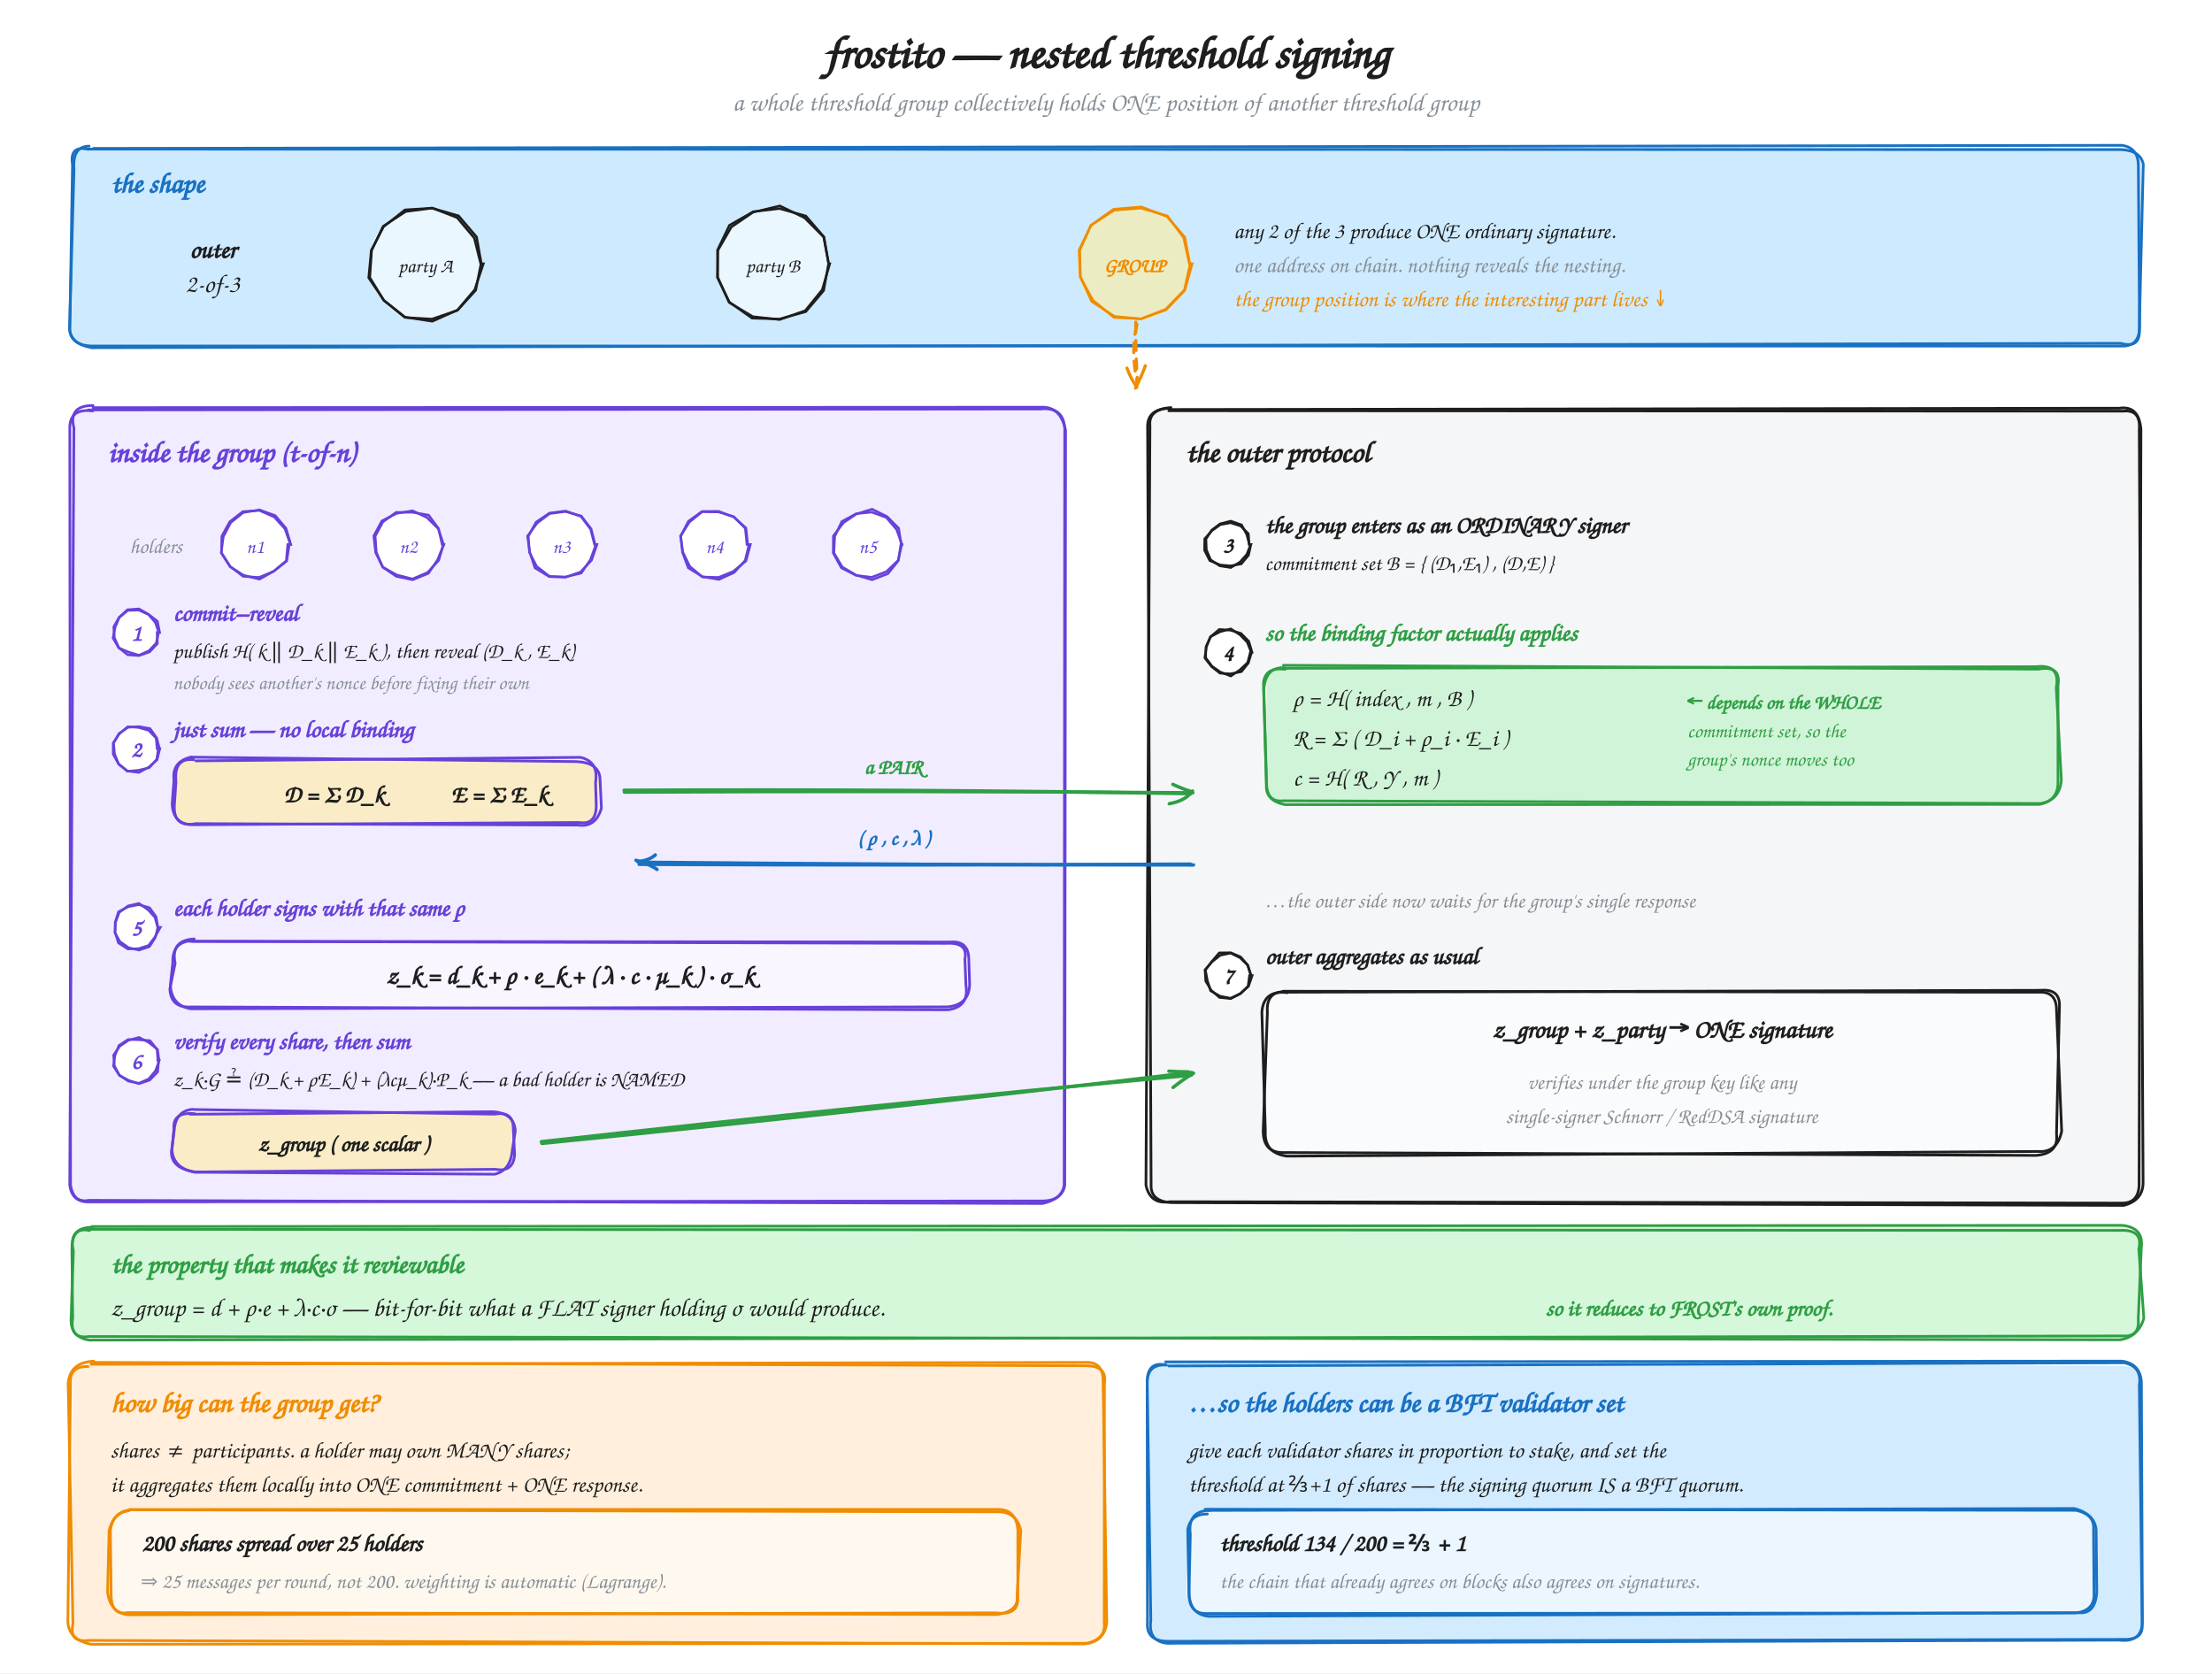
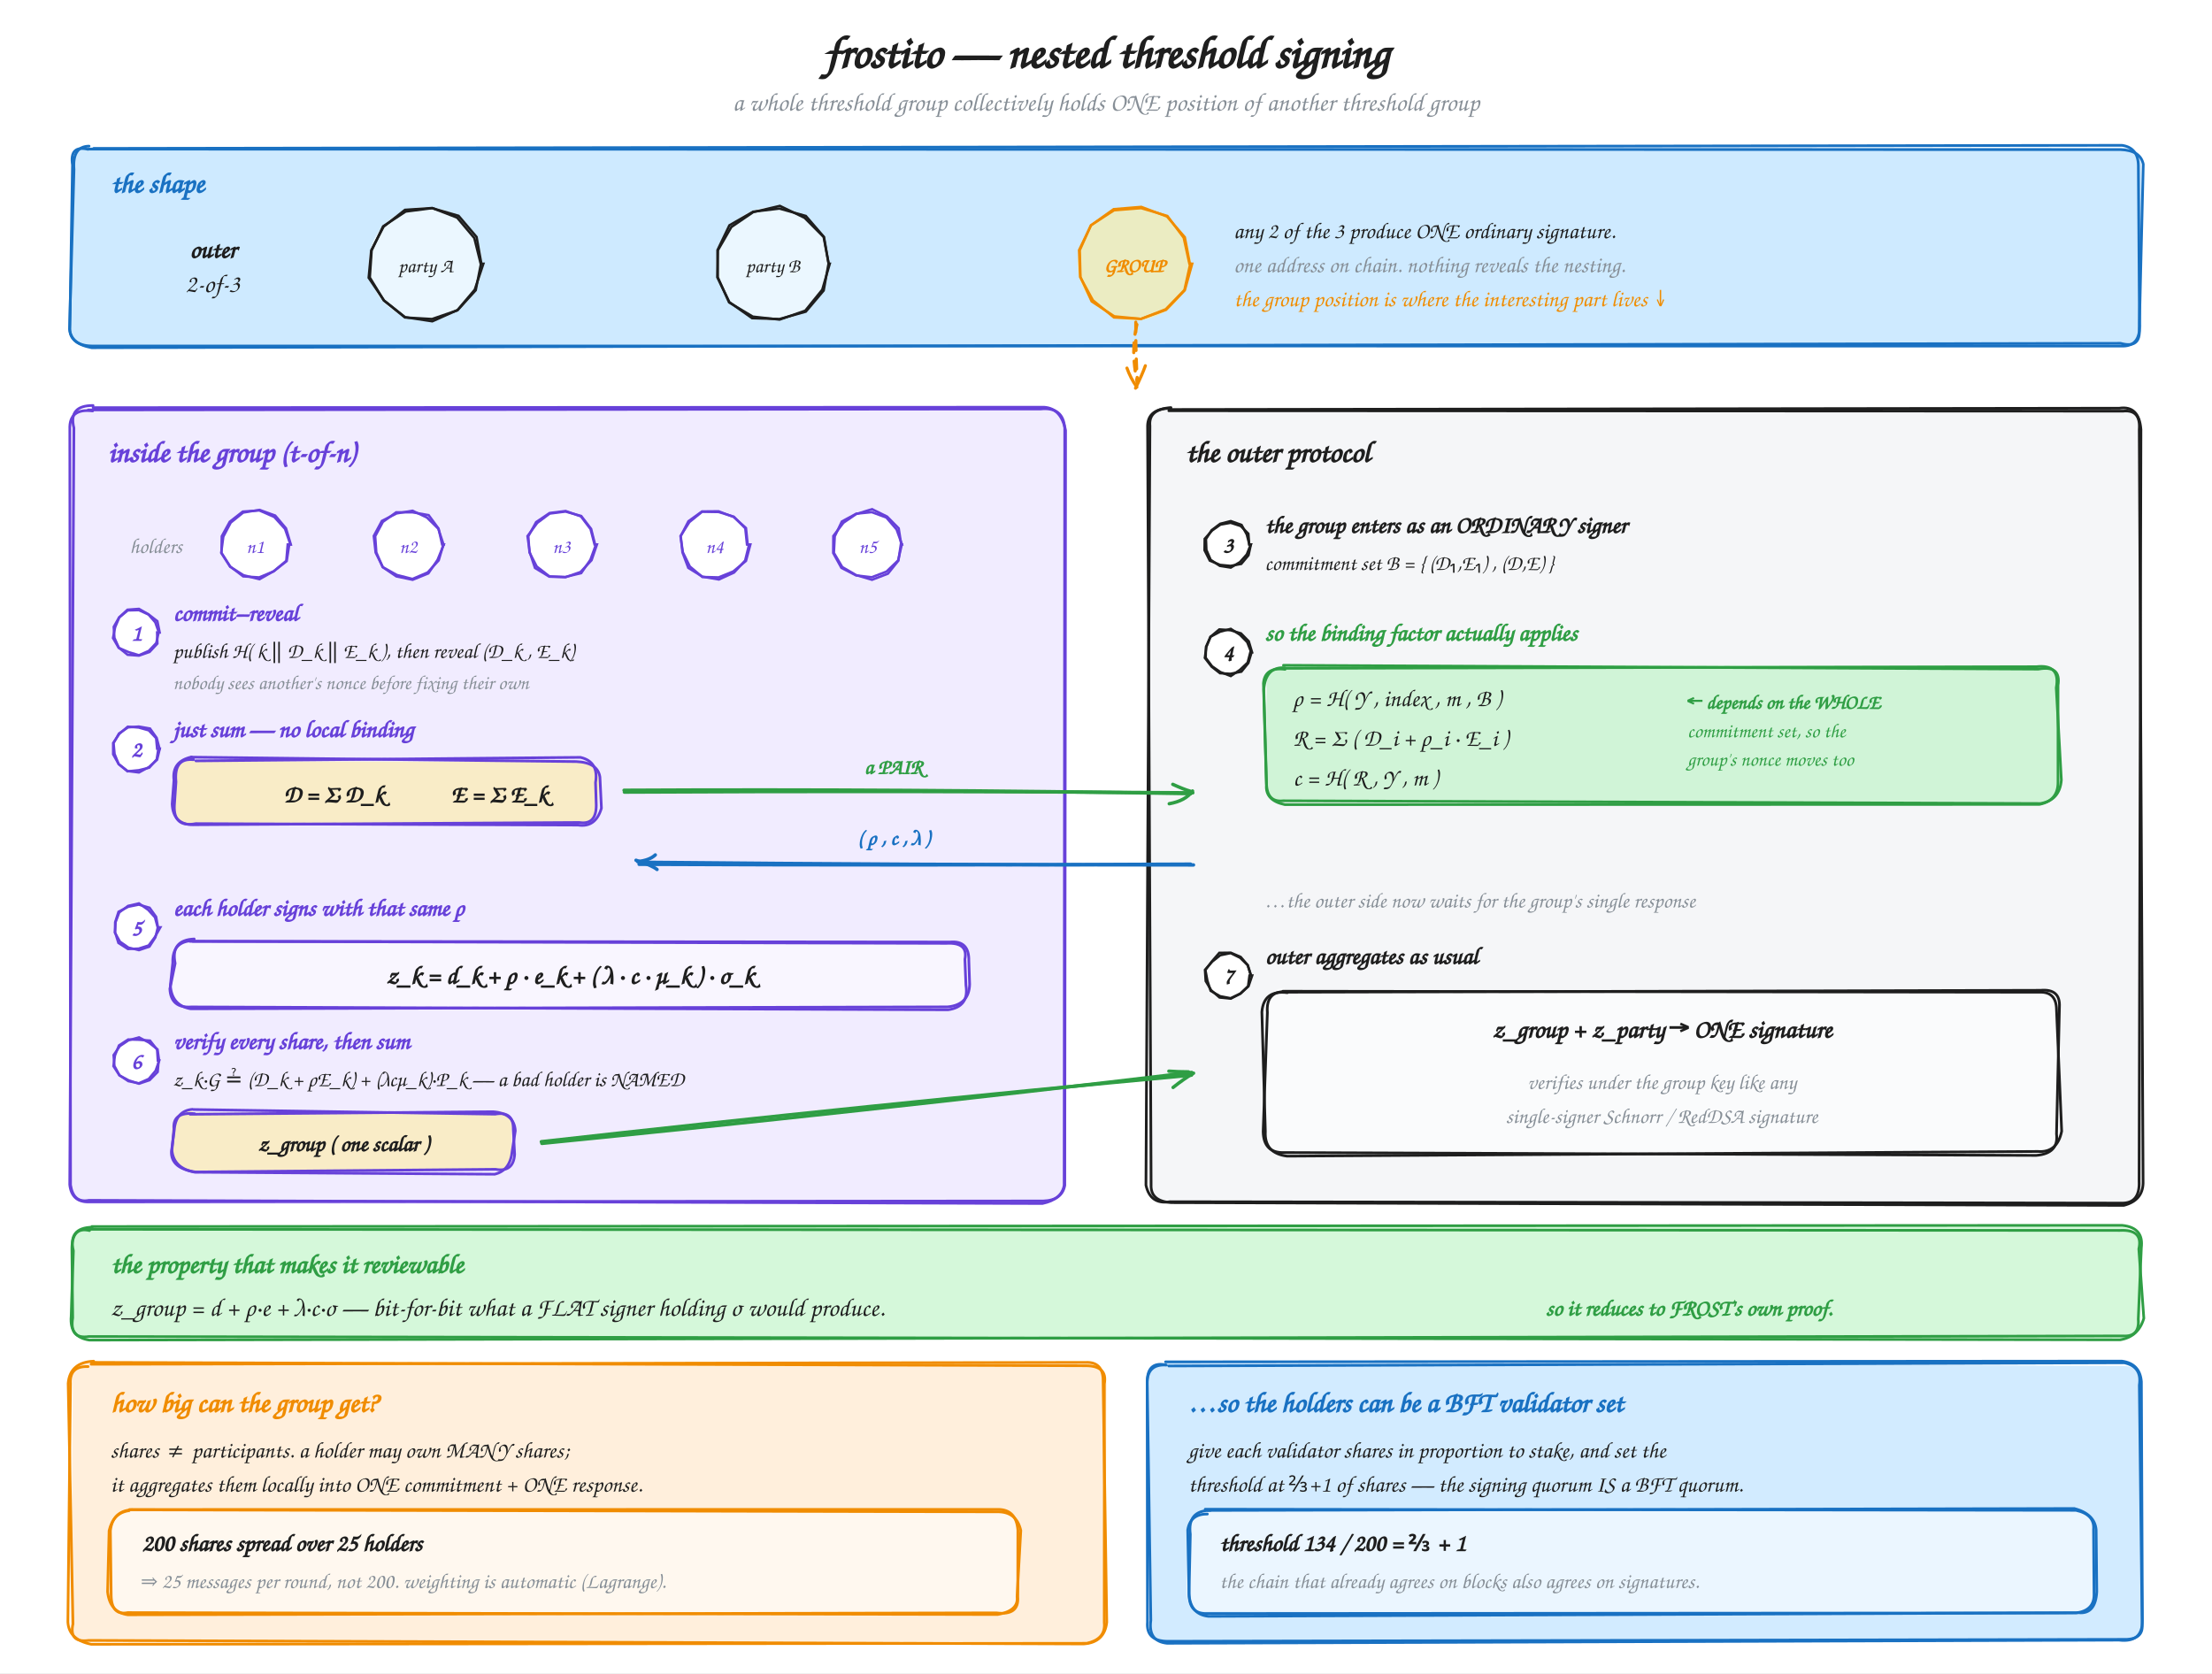
<svg xmlns="http://www.w3.org/2000/svg" viewBox="0 0 1560 1180" width="1560" height="1180">
  <rect width="1560" height="1180" fill="#ffffff" />
  <text x="780.0" y="48" font-family="Virgil, 'Segoe Print', 'Bradley Hand', 'Comic Sans MS', cursive" font-size="32" fill="#1e1e1e" text-anchor="middle" font-weight="bold" font-style="normal">frostito — nested threshold signing</text>
  <text x="780.0" y="78" font-family="Virgil, 'Segoe Print', 'Bradley Hand', 'Comic Sans MS', cursive" font-size="18" fill="#868e96" text-anchor="middle" font-weight="normal" font-style="normal">a whole threshold group collectively holds ONE position of another threshold group</text>
  <path d="M 64 103.857 L 1496 104.179 Q 1511.273 103.897 1510.024 118 L 1510.262 230 Q 1509.054 244.036 1496 244.39 L 64 244.879 Q 48.782 243.41 48.772 230 L 50.929 118 Q 50.58 102.626 64 105.447 Z" fill="#a5d8ff" stroke="none" opacity="0.55" />
  <path d="M 66.045 104.677 L 1496.508 102.493 Q 1507.866 104.125 1508.062 116.637 L 1508.865 227.932 Q 1509.841 243.738 1497.507 244.084 L 64.617 243.999 Q 50.715 243.812 49.024 232.19 L 52.181 119.497 Q 50.914 103.187 62.811 103.072" fill="none" stroke="#1971c2" stroke-width="1.9" stroke-linecap="round" stroke-linejoin="round" />
  <path d="M 62.109 105.172 L 1495.562 105.525 Q 1509.501 106.015 1511.528 115.802 L 1508.723 231.805 Q 1509.868 246.114 1495.549 242.121 L 64.57 245.225 Q 48.987 242.183 49.263 232.042 L 51.135 116.319 Q 48.884 102.245 62.064 105.307" fill="none" stroke="#1971c2" stroke-width="1.9" stroke-linecap="round" stroke-linejoin="round" />
  <text x="78" y="136" font-family="Virgil, 'Segoe Print', 'Bradley Hand', 'Comic Sans MS', cursive" font-size="20" fill="#1971c2" text-anchor="start" font-weight="bold" font-style="normal">the shape</text>
  <circle cx="300" cy="186" r="40" fill="#ffffff" opacity="0.6" stroke="none" />
  <path d="M 339.2 186.0 L 335.5 204.7 L 322.7 218.8 L 304.7 225.0 L 285.6 223.9 L 270.7 211.9 L 260.8 195.7 L 262.1 176.6 L 270.2 159.6 L 286.1 149.2 L 304.8 146.8 L 323.4 152.2 L 336.1 167.1 L 339.5 186.0 Z" fill="none" stroke="#1e1e1e" stroke-width="1.7" stroke-linecap="round" />
  <path d="M 340.9 186.0 L 334.8 204.3 L 322.6 218.7 L 304.9 226.6 L 285.7 223.7 L 270.8 211.9 L 260.0 195.9 L 261.8 176.6 L 270.5 159.9 L 285.6 148.0 L 304.8 146.7 L 322.4 153.5 L 334.5 167.9 L 339.0 186.0 Z" fill="none" stroke="#1e1e1e" stroke-width="1.7" stroke-linecap="round" />
  <text x="300" y="192" font-family="Virgil, 'Segoe Print', 'Bradley Hand', 'Comic Sans MS', cursive" font-size="14" fill="#1e1e1e" text-anchor="middle" font-weight="normal" font-style="normal">party A</text>
  <circle cx="545" cy="186" r="40" fill="#ffffff" opacity="0.6" stroke="none" />
  <path d="M 585.2 186.0 L 579.9 204.3 L 567.9 219.1 L 549.8 225.4 L 530.9 223.3 L 514.2 213.3 L 506.2 195.6 L 506.0 176.4 L 514.4 158.9 L 531.1 149.3 L 549.7 147.1 L 568.3 152.3 L 581.1 167.1 L 584.4 186.0 Z" fill="none" stroke="#1e1e1e" stroke-width="1.7" stroke-linecap="round" />
  <path d="M 584.3 186.0 L 580.9 204.9 L 568.3 219.8 L 549.7 225.0 L 530.4 224.4 L 514.4 213.1 L 505.9 195.6 L 506.3 176.5 L 515.8 160.1 L 531.2 149.6 L 550.0 145.2 L 567.4 153.6 L 580.9 167.2 L 584.4 186.0 Z" fill="none" stroke="#1e1e1e" stroke-width="1.7" stroke-linecap="round" />
  <text x="545" y="192" font-family="Virgil, 'Segoe Print', 'Bradley Hand', 'Comic Sans MS', cursive" font-size="14" fill="#1e1e1e" text-anchor="middle" font-weight="normal" font-style="normal">party B</text>
  <circle cx="800" cy="186" r="40" fill="#ffec99" opacity="0.6" stroke="none" />
  <path d="M 840.8 186.0 L 835.6 204.7 L 822.4 218.5 L 804.7 224.9 L 785.6 223.9 L 770.8 211.8 L 761.8 195.4 L 761.0 176.4 L 769.4 158.9 L 785.7 148.3 L 804.8 146.8 L 823.3 152.3 L 834.8 167.7 L 838.8 186.0 Z" fill="none" stroke="#f08c00" stroke-width="1.7" stroke-linecap="round" />
  <path d="M 839.4 186.0 L 835.3 204.5 L 822.1 218.1 L 804.7 224.9 L 785.9 223.1 L 769.9 212.6 L 762.0 195.4 L 761.5 176.5 L 769.4 158.9 L 785.4 147.5 L 804.9 145.9 L 823.0 152.7 L 835.6 167.3 L 839.1 186.0 Z" fill="none" stroke="#f08c00" stroke-width="1.7" stroke-linecap="round" />
  <text x="800" y="192" font-family="Virgil, 'Segoe Print', 'Bradley Hand', 'Comic Sans MS', cursive" font-size="14" fill="#f08c00" text-anchor="middle" font-weight="bold" font-style="normal">GROUP</text>
  <text x="150" y="182" font-family="Virgil, 'Segoe Print', 'Bradley Hand', 'Comic Sans MS', cursive" font-size="18" fill="#1e1e1e" text-anchor="middle" font-weight="bold" font-style="normal">outer</text>
  <text x="150" y="206" font-family="Virgil, 'Segoe Print', 'Bradley Hand', 'Comic Sans MS', cursive" font-size="18" fill="#1e1e1e" text-anchor="middle" font-weight="normal" font-style="normal">2-of-3</text>
  <text x="870" y="168" font-family="Virgil, 'Segoe Print', 'Bradley Hand', 'Comic Sans MS', cursive" font-size="16" fill="#1e1e1e" text-anchor="start" font-weight="normal" font-style="normal">any 2 of the 3 produce ONE ordinary signature.</text>
  <text x="870" y="192" font-family="Virgil, 'Segoe Print', 'Bradley Hand', 'Comic Sans MS', cursive" font-size="16" fill="#868e96" text-anchor="start" font-weight="normal" font-style="normal">one address on chain. nothing reveals the nesting.</text>
  <text x="870" y="216" font-family="Virgil, 'Segoe Print', 'Bradley Hand', 'Comic Sans MS', cursive" font-size="16" fill="#f08c00" text-anchor="start" font-weight="normal" font-style="normal">the group position is where the interesting part lives ↓</text>
  <path d="M 801.805 228.884 Q 797.21 247.107 802.036 269.894" fill="none" stroke="#f08c00" stroke-width="2.2" stroke-linecap="round" stroke-dasharray="7 6" />
  <path d="M 801.014 227.203 Q 800.817 249.893 802.197 270.131" fill="none" stroke="#f08c00" stroke-width="2.2" stroke-linecap="round" stroke-dasharray="7 6" />
  <path d="M 801.761 273.043 Q 797.218 266.574 794.78 259.594" fill="none" stroke="#f08c00" stroke-width="2.2" stroke-linecap="round" />
  <path d="M 800.815 273.764 Q 805.548 264.263 807.749 257.939" fill="none" stroke="#f08c00" stroke-width="2.2" stroke-linecap="round" />
  <path d="M 64 288.872 L 736 289.09 Q 750.218 288.375 749.647 302 L 750.248 834 Q 750.327 846.741 736 848.418 L 64 849.48 Q 51.139 848.685 49.665 834 L 50.705 302 Q 50.243 287.822 64 289.015 Z" fill="#d0bfff" stroke="none" opacity="0.3" />
  <path d="M 62.169 289.101 L 733.931 288.446 Q 749.916 286.813 750.873 301.988 L 750.504 835.85 Q 748.926 845.85 735.125 848.784 L 62.691 846.546 Q 51.785 848.704 49.745 835.724 L 49.239 302.73 Q 48.673 287.696 65.346 289.823" fill="none" stroke="#6741d9" stroke-width="1.9" stroke-linecap="round" stroke-linejoin="round" />
  <path d="M 65.673 287.491 L 736.366 287.193 Q 748.399 287.984 751.483 303.534 L 750.929 835.98 Q 749.018 846.544 735.783 847.011 L 62.742 847.622 Q 50.553 847.973 49.188 835.492 L 52.121 301.791 Q 48.129 285.939 65.64 285.983" fill="none" stroke="#6741d9" stroke-width="1.9" stroke-linecap="round" stroke-linejoin="round" />
  <text x="76" y="326" font-family="Virgil, 'Segoe Print', 'Bradley Hand', 'Comic Sans MS', cursive" font-size="21" fill="#6741d9" text-anchor="start" font-weight="bold" font-style="normal">inside the group  (t-of-n)</text>
  <path d="M 824 288.626 L 1496 288.212 Q 1509.427 288.875 1508.557 302 L 1508.908 834 Q 1509.864 846.574 1496 848.989 L 824 847.212 Q 808.923 846.641 810.388 834 L 809.839 302 Q 810.39 288.465 824 288.922 Z" fill="#e9ecef" stroke="none" opacity="0.45" />
  <path d="M 826.017 288.812 L 1494.677 287.891 Q 1508.586 285.847 1509.878 302.942 L 1508.588 832.998 Q 1509.321 848.868 1496.09 848.504 L 825.127 847.531 Q 811.285 849.787 808.184 835.903 L 810.978 300.372 Q 809.796 288.552 825.804 287.458" fill="none" stroke="#1e1e1e" stroke-width="1.9" stroke-linecap="round" stroke-linejoin="round" />
  <path d="M 824.303 289.669 L 1497.306 289.955 Q 1509.84 288.666 1508.702 302.977 L 1511.401 834.623 Q 1510.958 846.739 1497.76 850.114 L 826.1 848.163 Q 811.279 847.21 811.804 835.565 L 809.333 300.164 Q 809.74 288.221 825.18 287.945" fill="none" stroke="#1e1e1e" stroke-width="1.9" stroke-linecap="round" stroke-linejoin="round" />
  <text x="836" y="326" font-family="Virgil, 'Segoe Print', 'Bradley Hand', 'Comic Sans MS', cursive" font-size="21" fill="#1e1e1e" text-anchor="start" font-weight="bold" font-style="normal">the outer protocol</text>
  <circle cx="180" cy="384" r="24" fill="#ffffff" opacity="1" stroke="none" />
  <path d="M 202.9 384.0 L 201.9 395.5 L 193.0 402.9 L 183.0 408.5 L 171.8 405.7 L 162.3 399.7 L 156.0 389.9 L 157.5 378.5 L 162.7 368.6 L 171.5 361.5 L 183.0 359.6 L 194.1 363.6 L 201.7 372.6 L 205.1 384.0 Z" fill="none" stroke="#6741d9" stroke-width="1.7" stroke-linecap="round" />
  <path d="M 204.0 384.0 L 202.2 395.7 L 193.1 402.9 L 182.8 407.2 L 171.5 406.5 L 162.4 399.6 L 156.2 389.9 L 156.4 378.2 L 162.0 368.0 L 171.2 360.8 L 182.9 360.0 L 193.4 364.6 L 201.0 373.0 L 204.8 384.0 Z" fill="none" stroke="#6741d9" stroke-width="1.7" stroke-linecap="round" />
  <text x="180" y="390" font-family="Virgil, 'Segoe Print', 'Bradley Hand', 'Comic Sans MS', cursive" font-size="14" fill="#6741d9" text-anchor="middle" font-weight="normal" font-style="normal">n1</text>
  <circle cx="288" cy="384" r="24" fill="#ffffff" opacity="1" stroke="none" />
  <path d="M 313.0 384.0 L 308.6 394.8 L 302.1 404.4 L 291.0 408.9 L 279.5 406.5 L 269.9 400.0 L 265.4 389.6 L 264.6 378.2 L 270.0 368.1 L 279.4 361.3 L 290.8 361.3 L 302.3 363.3 L 309.3 372.8 L 311.8 384.0 Z" fill="none" stroke="#6741d9" stroke-width="1.7" stroke-linecap="round" />
  <path d="M 312.7 384.0 L 309.4 395.2 L 301.6 403.7 L 290.9 408.3 L 279.9 405.5 L 270.0 400.0 L 264.9 389.7 L 263.6 378.0 L 269.3 367.4 L 279.7 362.1 L 290.9 360.2 L 301.1 365.0 L 309.1 372.9 L 312.8 384.0 Z" fill="none" stroke="#6741d9" stroke-width="1.7" stroke-linecap="round" />
  <text x="288" y="390" font-family="Virgil, 'Segoe Print', 'Bradley Hand', 'Comic Sans MS', cursive" font-size="14" fill="#6741d9" text-anchor="middle" font-weight="normal" font-style="normal">n2</text>
  <circle cx="396" cy="384" r="24" fill="#ffffff" opacity="1" stroke="none" />
  <path d="M 421.0 384.0 L 417.2 395.1 L 409.4 403.4 L 398.8 407.1 L 387.4 406.7 L 377.3 400.6 L 373.6 389.5 L 372.0 378.1 L 378.9 368.8 L 387.7 362.2 L 398.8 360.8 L 409.9 363.9 L 416.9 373.0 L 419.7 384.0 Z" fill="none" stroke="#6741d9" stroke-width="1.7" stroke-linecap="round" />
  <path d="M 420.3 384.0 L 416.4 394.7 L 409.9 404.2 L 398.8 406.9 L 387.5 406.5 L 378.5 399.5 L 373.4 389.6 L 372.6 378.2 L 378.1 368.2 L 387.6 361.8 L 398.9 360.4 L 409.7 364.2 L 416.5 373.2 L 419.3 384.0 Z" fill="none" stroke="#6741d9" stroke-width="1.7" stroke-linecap="round" />
  <text x="396" y="390" font-family="Virgil, 'Segoe Print', 'Bradley Hand', 'Comic Sans MS', cursive" font-size="14" fill="#6741d9" text-anchor="middle" font-weight="normal" font-style="normal">n3</text>
  <circle cx="504" cy="384" r="24" fill="#ffffff" opacity="1" stroke="none" />
  <path d="M 528.3 384.0 L 525.5 395.3 L 517.7 403.8 L 507.0 408.7 L 495.4 406.7 L 485.4 400.5 L 481.3 389.6 L 480.1 378.1 L 485.5 367.6 L 495.1 360.7 L 506.8 360.6 L 517.4 364.6 L 526.1 372.4 L 527.3 384.0 Z" fill="none" stroke="#6741d9" stroke-width="1.7" stroke-linecap="round" />
  <path d="M 529.2 384.0 L 526.1 395.6 L 517.1 403.0 L 506.8 407.2 L 495.3 406.9 L 486.5 399.5 L 481.6 389.5 L 479.9 378.1 L 486.2 368.2 L 495.2 360.9 L 506.8 361.1 L 517.5 364.4 L 525.6 372.6 L 526.8 384.0 Z" fill="none" stroke="#6741d9" stroke-width="1.7" stroke-linecap="round" />
  <text x="504" y="390" font-family="Virgil, 'Segoe Print', 'Bradley Hand', 'Comic Sans MS', cursive" font-size="14" fill="#6741d9" text-anchor="middle" font-weight="normal" font-style="normal">n4</text>
  <circle cx="612" cy="384" r="24" fill="#ffffff" opacity="1" stroke="none" />
  <path d="M 635.3 384.0 L 633.6 395.4 L 626.2 404.6 L 615.0 408.9 L 603.8 405.6 L 594.0 399.9 L 588.1 389.9 L 588.7 378.3 L 593.7 367.8 L 603.8 362.3 L 614.8 361.2 L 625.1 365.0 L 632.3 373.4 L 636.1 384.0 Z" fill="none" stroke="#6741d9" stroke-width="1.7" stroke-linecap="round" />
  <path d="M 636.0 384.0 L 633.4 395.2 L 625.2 403.1 L 614.8 407.1 L 603.7 405.8 L 593.4 400.5 L 587.6 390.0 L 587.7 378.0 L 594.8 368.7 L 603.9 362.5 L 615.0 359.1 L 625.6 364.3 L 633.8 372.6 L 635.6 384.0 Z" fill="none" stroke="#6741d9" stroke-width="1.7" stroke-linecap="round" />
  <text x="612" y="390" font-family="Virgil, 'Segoe Print', 'Bradley Hand', 'Comic Sans MS', cursive" font-size="14" fill="#6741d9" text-anchor="middle" font-weight="normal" font-style="normal">n5</text>
  <text x="110" y="390" font-family="Virgil, 'Segoe Print', 'Bradley Hand', 'Comic Sans MS', cursive" font-size="15" fill="#868e96" text-anchor="middle" font-weight="normal" font-style="normal">holders</text>
  <circle cx="96" cy="446" r="16" fill="#ffffff" opacity="1" stroke="none" />
  <path d="M 111.9 446.0 L 110.2 453.5 L 105.0 459.0 L 98.0 462.1 L 90.7 459.9 L 83.7 456.9 L 79.7 450.0 L 81.2 442.4 L 84.1 435.5 L 90.1 430.5 L 97.9 430.3 L 104.7 433.4 L 109.5 438.9 L 112.0 446.0 Z" fill="none" stroke="#6741d9" stroke-width="1.7" stroke-linecap="round" />
  <path d="M 110.8 446.0 L 111.0 453.9 L 105.5 459.8 L 98.0 462.4 L 90.0 461.8 L 83.8 456.8 L 80.7 449.8 L 80.2 442.1 L 84.0 435.4 L 89.9 430.0 L 98.0 429.4 L 104.8 433.3 L 111.0 438.1 L 112.6 446.0 Z" fill="none" stroke="#6741d9" stroke-width="1.7" stroke-linecap="round" />
  <text x="96" y="452" font-family="Virgil, 'Segoe Print', 'Bradley Hand', 'Comic Sans MS', cursive" font-size="16" fill="#6741d9" text-anchor="middle" font-weight="bold" font-style="normal">1</text>
  <text x="122" y="438" font-family="Virgil, 'Segoe Print', 'Bradley Hand', 'Comic Sans MS', cursive" font-size="17" fill="#6741d9" text-anchor="start" font-weight="bold" font-style="normal">commit–reveal</text>
  <text x="122" y="464" font-family="Virgil, 'Segoe Print', 'Bradley Hand', 'Comic Sans MS', cursive" font-size="15" fill="#1e1e1e" text-anchor="start" font-weight="normal" font-style="normal">publish H( k ‖ D_k ‖ E_k ), then reveal (D_k , E_k)</text>
  <text x="122" y="486" font-family="Virgil, 'Segoe Print', 'Bradley Hand', 'Comic Sans MS', cursive" font-size="14" fill="#868e96" text-anchor="start" font-weight="normal" font-style="normal">nobody sees another's nonce before fixing their own</text>
  <circle cx="96" cy="528" r="16" fill="#ffffff" opacity="1" stroke="none" />
  <path d="M 112.7 528.0 L 110.8 535.8 L 105.0 541.0 L 98.0 544.8 L 90.0 543.8 L 83.7 538.9 L 79.8 532.0 L 79.8 524.0 L 84.2 517.5 L 90.1 512.5 L 97.8 513.1 L 104.9 515.1 L 110.1 520.6 L 110.8 528.0 Z" fill="none" stroke="#6741d9" stroke-width="1.7" stroke-linecap="round" />
  <path d="M 111.7 528.0 L 110.5 535.6 L 105.3 541.4 L 97.9 543.2 L 89.9 544.0 L 83.7 538.9 L 80.8 531.7 L 80.1 524.1 L 83.9 517.3 L 90.3 513.0 L 97.9 512.4 L 105.8 513.8 L 110.5 520.4 L 112.5 528.0 Z" fill="none" stroke="#6741d9" stroke-width="1.7" stroke-linecap="round" />
  <text x="96" y="534" font-family="Virgil, 'Segoe Print', 'Bradley Hand', 'Comic Sans MS', cursive" font-size="16" fill="#6741d9" text-anchor="middle" font-weight="bold" font-style="normal">2</text>
  <text x="122" y="520" font-family="Virgil, 'Segoe Print', 'Bradley Hand', 'Comic Sans MS', cursive" font-size="17" fill="#6741d9" text-anchor="start" font-weight="bold" font-style="normal">just sum — no local binding</text>
  <path d="M 136 536.785 L 408 537.44 Q 420.568 536.346 422.716 550 L 421.27 568 Q 421.705 580.651 408 581.086 L 136 581.627 Q 120.795 581.253 123.217 568 L 122.15 550 Q 122.023 537.401 136 536.204 Z" fill="#ffec99" stroke="none" opacity="0.55" />
  <path d="M 138.178 536.607 L 409.362 534.135 Q 422.429 537.141 419.998 551.893 L 420.504 567.876 Q 420.544 581.98 408.489 580.058 L 137.959 581.651 Q 122.118 582.43 121.409 567.057 L 122.682 550.267 Q 121.048 536.953 135.103 533.862" fill="none" stroke="#6741d9" stroke-width="1.9" stroke-linecap="round" stroke-linejoin="round" />
  <path d="M 134.878 533.988 L 406.489 537.12 Q 421.516 537.749 423.093 548.021 L 424.151 569.956 Q 420.123 583.784 407.69 581.901 L 138.082 580.872 Q 122.103 583.924 122.98 567.861 L 124.107 551.393 Q 122.456 534.306 136.547 535.805" fill="none" stroke="#6741d9" stroke-width="1.9" stroke-linecap="round" stroke-linejoin="round" />
  <text x="200" y="566" font-family="Virgil, 'Segoe Print', 'Bradley Hand', 'Comic Sans MS', cursive" font-size="17" fill="#1e1e1e" text-anchor="start" font-weight="bold" font-style="normal">D = Σ D_k</text>
  <text x="318" y="566" font-family="Virgil, 'Segoe Print', 'Bradley Hand', 'Comic Sans MS', cursive" font-size="17" fill="#1e1e1e" text-anchor="start" font-weight="bold" font-style="normal">E = Σ E_k</text>
  <path d="M 440.124 557.347 Q 638.222 556.312 839.749 559.739" fill="none" stroke="#2f9e44" stroke-width="2.4" stroke-linecap="round" />
  <path d="M 440.362 558.646 Q 639.733 557.573 841.223 559.135" fill="none" stroke="#2f9e44" stroke-width="2.4" stroke-linecap="round" />
  <path d="M 841.031 557.849 Q 836.138 564.774 824.605 566.844" fill="none" stroke="#2f9e44" stroke-width="2.4" stroke-linecap="round" />
  <path d="M 839.38 557.995 Q 834.858 556.692 827.118 553.169" fill="none" stroke="#2f9e44" stroke-width="2.4" stroke-linecap="round" />
  <text x="630.0" y="546" font-family="Virgil, 'Segoe Print', 'Bradley Hand', 'Comic Sans MS', cursive" font-size="15" fill="#2f9e44" text-anchor="middle" font-weight="bold" font-style="normal">a PAIR</text>
  <circle cx="866" cy="384" r="16" fill="#ffffff" opacity="1" stroke="none" />
  <path d="M 882.2 384.0 L 880.5 391.6 L 875.4 397.7 L 867.8 399.1 L 860.5 398.4 L 853.2 395.4 L 849.5 388.1 L 849.6 380.0 L 854.9 374.1 L 860.7 370.0 L 867.9 368.7 L 875.0 371.0 L 880.4 376.4 L 881.0 384.0 Z" fill="none" stroke="#1e1e1e" stroke-width="1.7" stroke-linecap="round" />
  <path d="M 882.1 384.0 L 879.3 391.0 L 874.5 396.4 L 868.0 400.3 L 860.3 399.1 L 853.8 394.8 L 850.8 387.8 L 850.5 380.2 L 854.5 373.9 L 860.5 369.4 L 868.0 367.5 L 875.6 370.2 L 879.3 377.0 L 881.1 384.0 Z" fill="none" stroke="#1e1e1e" stroke-width="1.7" stroke-linecap="round" />
  <text x="866" y="390" font-family="Virgil, 'Segoe Print', 'Bradley Hand', 'Comic Sans MS', cursive" font-size="16" fill="#1e1e1e" text-anchor="middle" font-weight="bold" font-style="normal">3</text>
  <text x="892" y="376" font-family="Virgil, 'Segoe Print', 'Bradley Hand', 'Comic Sans MS', cursive" font-size="17" fill="#1e1e1e" text-anchor="start" font-weight="bold" font-style="normal">the group enters as an ORDINARY signer</text>
  <text x="892" y="402" font-family="Virgil, 'Segoe Print', 'Bradley Hand', 'Comic Sans MS', cursive" font-size="15" fill="#1e1e1e" text-anchor="start" font-weight="normal" font-style="normal">commitment set  B = { (D₁,E₁) , (D,E) }</text>
  <circle cx="866" cy="460" r="16" fill="#ffffff" opacity="1" stroke="none" />
  <path d="M 882.7 460.0 L 880.4 467.6 L 875.5 473.7 L 867.8 475.2 L 860.4 474.8 L 854.5 470.2 L 849.7 464.0 L 850.8 456.2 L 853.7 449.1 L 859.9 443.9 L 867.9 444.5 L 875.2 446.7 L 880.7 452.3 L 883.0 460.0 Z" fill="none" stroke="#1e1e1e" stroke-width="1.7" stroke-linecap="round" />
  <path d="M 881.8 460.0 L 879.9 467.3 L 874.5 472.4 L 868.0 476.8 L 860.7 474.0 L 854.8 469.9 L 850.3 463.9 L 850.5 456.2 L 853.7 449.1 L 860.5 445.5 L 868.0 443.5 L 874.5 447.7 L 879.6 452.9 L 882.4 460.0 Z" fill="none" stroke="#1e1e1e" stroke-width="1.7" stroke-linecap="round" />
  <text x="866" y="466" font-family="Virgil, 'Segoe Print', 'Bradley Hand', 'Comic Sans MS', cursive" font-size="16" fill="#1e1e1e" text-anchor="middle" font-weight="bold" font-style="normal">4</text>
  <text x="892" y="452" font-family="Virgil, 'Segoe Print', 'Bradley Hand', 'Comic Sans MS', cursive" font-size="17" fill="#2f9e44" text-anchor="start" font-weight="bold" font-style="normal">so the binding factor actually applies</text>
  <path d="M 906 468.745 L 1438 469.411 Q 1452.675 470.582 1451.349 484 L 1450.929 552 Q 1451.573 566.678 1438 565.599 L 906 564.852 Q 892.628 566.208 893.256 552 L 893.32 484 Q 893.24 469.814 906 470.909 Z" fill="#b2f2bb" stroke="none" opacity="0.55" />
  <path d="M 905.141 469.198 L 1437.558 471.913 Q 1453.737 468.893 1451.391 483.408 L 1451.399 551.541 Q 1451.505 564.658 1438.281 567.307 L 906.178 567.48 Q 892.276 564.577 893.139 553.676 L 891.038 481.898 Q 892.069 470.194 906.297 472.052" fill="none" stroke="#2f9e44" stroke-width="1.9" stroke-linecap="round" stroke-linejoin="round" />
  <path d="M 906.665 471.339 L 1436.082 470.206 Q 1453.267 468.17 1450.159 485.043 L 1453.756 550.173 Q 1452.59 564.433 1439.081 566.656 L 904.88 564.77 Q 893.168 566.095 893.165 551.535 L 891.286 486.06 Q 892.759 469.972 906.164 470.972" fill="none" stroke="#2f9e44" stroke-width="1.9" stroke-linecap="round" stroke-linejoin="round" />
-   <text x="912" y="498" font-family="Virgil, 'Segoe Print', 'Bradley Hand', 'Comic Sans MS', cursive" font-size="17" fill="#1e1e1e" text-anchor="start" font-weight="normal" font-style="normal">ρ = H( index , m , B )</text>
+   <text x="912" y="498" font-family="Virgil, 'Segoe Print', 'Bradley Hand', 'Comic Sans MS', cursive" font-size="17" fill="#1e1e1e" text-anchor="start" font-weight="normal" font-style="normal">ρ = H( Y , index , m , B )</text>
  <text x="912" y="526" font-family="Virgil, 'Segoe Print', 'Bradley Hand', 'Comic Sans MS', cursive" font-size="17" fill="#1e1e1e" text-anchor="start" font-weight="normal" font-style="normal">R = Σ ( D_i + ρ_i · E_i )</text>
  <text x="912" y="554" font-family="Virgil, 'Segoe Print', 'Bradley Hand', 'Comic Sans MS', cursive" font-size="17" fill="#1e1e1e" text-anchor="start" font-weight="normal" font-style="normal">c = H( R , Y , m )</text>
  <text x="1190" y="500" font-family="Virgil, 'Segoe Print', 'Bradley Hand', 'Comic Sans MS', cursive" font-size="14" fill="#2f9e44" text-anchor="start" font-weight="bold" font-style="normal">← depends on the WHOLE</text>
  <text x="1190" y="520" font-family="Virgil, 'Segoe Print', 'Bradley Hand', 'Comic Sans MS', cursive" font-size="14" fill="#2f9e44" text-anchor="start" font-weight="normal" font-style="normal">   commitment set, so the</text>
  <text x="1190" y="540" font-family="Virgil, 'Segoe Print', 'Bradley Hand', 'Comic Sans MS', cursive" font-size="14" fill="#2f9e44" text-anchor="start" font-weight="normal" font-style="normal">   group's nonce moves too</text>
  <text x="892" y="640" font-family="Virgil, 'Segoe Print', 'Bradley Hand', 'Comic Sans MS', cursive" font-size="15" fill="#868e96" text-anchor="start" font-weight="normal" font-style="normal">…the outer side now waits for the group's single response</text>
  <path d="M 839.607 609.435 Q 646.249 610.49 450.734 609.555" fill="none" stroke="#1971c2" stroke-width="2.4" stroke-linecap="round" />
  <path d="M 841.71 610.014 Q 646.835 610.003 450.617 608.105" fill="none" stroke="#1971c2" stroke-width="2.4" stroke-linecap="round" />
  <path d="M 449.655 607.65 Q 458.109 606.755 462.14 602.945" fill="none" stroke="#1971c2" stroke-width="2.4" stroke-linecap="round" />
  <path d="M 448.538 606.699 Q 459.794 610.311 463.366 613.201" fill="none" stroke="#1971c2" stroke-width="2.4" stroke-linecap="round" />
  <text x="630.0" y="596" font-family="Virgil, 'Segoe Print', 'Bradley Hand', 'Comic Sans MS', cursive" font-size="15" fill="#1971c2" text-anchor="middle" font-weight="bold" font-style="normal">( ρ , c , λ )</text>
  <circle cx="96" cy="654" r="16" fill="#ffffff" opacity="1" stroke="none" />
  <path d="M 113.1 654.0 L 109.2 660.9 L 104.8 666.8 L 97.8 669.0 L 90.2 669.3 L 83.5 665.0 L 81.2 657.6 L 81.5 650.4 L 84.1 643.5 L 90.3 638.9 L 98.0 637.1 L 104.5 641.7 L 109.3 647.0 L 111.2 654.0 Z" fill="none" stroke="#6741d9" stroke-width="1.7" stroke-linecap="round" />
  <path d="M 111.3 654.0 L 109.6 661.1 L 105.4 667.6 L 98.0 670.1 L 90.6 668.3 L 84.6 664.1 L 81.0 657.7 L 81.2 650.4 L 83.6 643.0 L 90.5 639.5 L 97.9 638.0 L 105.5 640.2 L 110.1 646.6 L 111.4 654.0 Z" fill="none" stroke="#6741d9" stroke-width="1.7" stroke-linecap="round" />
  <text x="96" y="660" font-family="Virgil, 'Segoe Print', 'Bradley Hand', 'Comic Sans MS', cursive" font-size="16" fill="#6741d9" text-anchor="middle" font-weight="bold" font-style="normal">5</text>
  <text x="122" y="646" font-family="Virgil, 'Segoe Print', 'Bradley Hand', 'Comic Sans MS', cursive" font-size="17" fill="#6741d9" text-anchor="start" font-weight="bold" font-style="normal">each holder signs with that same ρ</text>
  <path d="M 136 665.162 L 668 665.243 Q 681.526 664.142 683.371 678 L 681.948 696 Q 681.163 708.649 668 711.343 L 136 710.904 Q 121.655 710.083 122.047 696 L 121.324 678 Q 123.471 664.473 136 663.213 Z" fill="#ffffff" stroke="none" opacity="0.55" />
  <path d="M 133.848 663.88 L 667.435 665.306 Q 682.938 664.467 680.492 676.49 L 681.216 694.941 Q 683.625 710.071 668.603 712.17 L 134.973 710.152 Q 120.463 711.19 119.806 697.414 L 123.523 679.417 Q 120.163 662.988 136.953 662.228" fill="none" stroke="#6741d9" stroke-width="1.9" stroke-linecap="round" stroke-linejoin="round" />
  <path d="M 135.912 663.862 L 670.004 664.381 Q 683.572 663.136 683.273 677.635 L 683.834 694.2 Q 683.436 708.717 668.191 710.113 L 134.493 711.461 Q 121.17 709.167 120.135 695.145 L 121.856 678.947 Q 121.383 664.823 134.265 663.535" fill="none" stroke="#6741d9" stroke-width="1.9" stroke-linecap="round" stroke-linejoin="round" />
  <text x="402" y="694" font-family="Virgil, 'Segoe Print', 'Bradley Hand', 'Comic Sans MS', cursive" font-size="18" fill="#1e1e1e" text-anchor="middle" font-weight="bold" font-style="normal">z_k  =  d_k  +  ρ · e_k  +  ( λ · c · μ_k ) · σ_k</text>
  <circle cx="96" cy="748" r="16" fill="#ffffff" opacity="1" stroke="none" />
  <path d="M 111.9 748.0 L 111.2 756.0 L 105.5 761.8 L 98.0 764.3 L 90.7 761.9 L 84.2 758.4 L 80.0 751.9 L 81.1 744.3 L 83.9 737.3 L 90.4 733.1 L 97.8 733.3 L 105.8 733.9 L 110.8 740.2 L 111.3 748.0 Z" fill="none" stroke="#6741d9" stroke-width="1.7" stroke-linecap="round" />
  <path d="M 112.3 748.0 L 109.7 755.2 L 104.9 760.9 L 97.9 764.0 L 90.5 762.5 L 84.3 758.4 L 80.7 751.8 L 80.1 744.1 L 84.5 737.8 L 90.6 733.7 L 98.0 731.6 L 104.9 735.2 L 111.1 740.1 L 112.2 748.0 Z" fill="none" stroke="#6741d9" stroke-width="1.7" stroke-linecap="round" />
  <text x="96" y="754" font-family="Virgil, 'Segoe Print', 'Bradley Hand', 'Comic Sans MS', cursive" font-size="16" fill="#6741d9" text-anchor="middle" font-weight="bold" font-style="normal">6</text>
  <text x="122" y="740" font-family="Virgil, 'Segoe Print', 'Bradley Hand', 'Comic Sans MS', cursive" font-size="17" fill="#6741d9" text-anchor="start" font-weight="bold" font-style="normal">verify every share, then sum</text>
  <text x="122" y="766" font-family="Virgil, 'Segoe Print', 'Bradley Hand', 'Comic Sans MS', cursive" font-size="15" fill="#1e1e1e" text-anchor="start" font-weight="normal" font-style="normal">z_k·G ≟ (D_k + ρE_k) + (λcμ_k)·P_k     — a bad holder is NAMED</text>
  <path d="M 136 784.671 L 348 783.495 Q 362.981 782.777 360.922 798 L 360.783 812 Q 362.533 826.625 348 825.04 L 136 825.707 Q 123.011 826.278 120.77 812 L 121.18 798 Q 120.971 782.872 136 783.721 Z" fill="#ffec99" stroke="none" opacity="0.55" />
  <path d="M 134.12 785.851 L 347.679 784.051 Q 362.648 785.174 363.413 797.498 L 361.258 811.613 Q 359.868 825.563 348.879 828.121 L 137.275 826.705 Q 122.478 823.882 121.256 811.306 L 122.663 796.268 Q 121.461 784.041 137.27 785.431" fill="none" stroke="#6741d9" stroke-width="1.9" stroke-linecap="round" stroke-linejoin="round" />
  <path d="M 136.49 782.497 L 349.173 785.773 Q 362.212 783.351 362.002 796.424 L 362.939 814.142 Q 362.071 826.948 349.476 824.668 L 137.958 826.559 Q 120.671 824.166 120.876 812.337 L 122.867 797.248 Q 123.888 783.389 135.837 782.346" fill="none" stroke="#6741d9" stroke-width="1.9" stroke-linecap="round" stroke-linejoin="round" />
  <text x="242" y="812" font-family="Virgil, 'Segoe Print', 'Bradley Hand', 'Comic Sans MS', cursive" font-size="16" fill="#1e1e1e" text-anchor="middle" font-weight="bold" font-style="normal">z_group  ( one scalar )</text>
  <path d="M 381.778 805.191 Q 612.841 779.314 840.267 758.266" fill="none" stroke="#2f9e44" stroke-width="2.4" stroke-linecap="round" />
  <path d="M 382.165 806.397 Q 608.586 783.956 840.447 756.34" fill="none" stroke="#2f9e44" stroke-width="2.4" stroke-linecap="round" />
  <path d="M 841.747 756.86 Q 835.446 760.47 827.32 766.932" fill="none" stroke="#2f9e44" stroke-width="2.4" stroke-linecap="round" />
  <path d="M 838.136 755.941 Q 830.99 755.941 824.345 755.45" fill="none" stroke="#2f9e44" stroke-width="2.4" stroke-linecap="round" />
  <circle cx="866" cy="688" r="16" fill="#ffffff" opacity="1" stroke="none" />
  <path d="M 883.1 688.0 L 880.5 695.6 L 874.8 700.8 L 868.0 704.3 L 860.1 703.5 L 854.2 698.4 L 850.3 691.9 L 849.8 684.0 L 854.9 678.2 L 860.6 673.7 L 867.9 672.2 L 874.6 675.5 L 879.9 680.7 L 882.2 688.0 Z" fill="none" stroke="#1e1e1e" stroke-width="1.7" stroke-linecap="round" />
  <path d="M 881.2 688.0 L 880.2 695.5 L 874.8 700.7 L 867.9 704.0 L 860.5 702.6 L 853.8 698.8 L 851.5 691.6 L 850.1 684.1 L 854.7 678.0 L 859.9 672.0 L 868.0 671.9 L 875.0 674.9 L 880.0 680.7 L 882.3 688.0 Z" fill="none" stroke="#1e1e1e" stroke-width="1.7" stroke-linecap="round" />
  <text x="866" y="694" font-family="Virgil, 'Segoe Print', 'Bradley Hand', 'Comic Sans MS', cursive" font-size="16" fill="#1e1e1e" text-anchor="middle" font-weight="bold" font-style="normal">7</text>
  <text x="892" y="680" font-family="Virgil, 'Segoe Print', 'Bradley Hand', 'Comic Sans MS', cursive" font-size="17" fill="#1e1e1e" text-anchor="start" font-weight="bold" font-style="normal">outer aggregates as usual</text>
  <path d="M 906 698.568 L 1438 698.774 Q 1452.755 697.957 1453.484 712 L 1453.015 800 Q 1453.065 813.727 1438 813.802 L 906 814.198 Q 893.216 814.078 892.075 800 L 891.797 712 Q 893.213 697.462 906 696.664 Z" fill="#ffffff" stroke="none" opacity="0.55" />
  <path d="M 906.993 699.761 L 1439.021 698.429 Q 1453.108 697.141 1452.411 710.107 L 1450.348 799.767 Q 1452.012 813.546 1436.029 814.858 L 906.115 812.852 Q 891.148 813.54 890.838 798.101 L 893.81 714.052 Q 892.729 699.613 905.654 699.343" fill="none" stroke="#1e1e1e" stroke-width="1.9" stroke-linecap="round" stroke-linejoin="round" />
  <path d="M 904.776 699.085 L 1438.294 699.775 Q 1450.234 699.286 1450.345 712.165 L 1453.984 797.803 Q 1450.873 813.117 1437.229 812.076 L 907.739 815.388 Q 891.548 813.369 892.376 798.002 L 889.937 713.753 Q 891.155 697.993 907.909 700.1" fill="none" stroke="#1e1e1e" stroke-width="1.9" stroke-linecap="round" stroke-linejoin="round" />
  <text x="1172" y="732" font-family="Virgil, 'Segoe Print', 'Bradley Hand', 'Comic Sans MS', cursive" font-size="18" fill="#1e1e1e" text-anchor="middle" font-weight="bold" font-style="normal">z_group  +  z_party   →   ONE signature</text>
  <text x="1172" y="768" font-family="Virgil, 'Segoe Print', 'Bradley Hand', 'Comic Sans MS', cursive" font-size="15" fill="#868e96" text-anchor="middle" font-weight="normal" font-style="normal">verifies under the group key like any</text>
  <text x="1172" y="792" font-family="Virgil, 'Segoe Print', 'Bradley Hand', 'Comic Sans MS', cursive" font-size="15" fill="#868e96" text-anchor="middle" font-weight="normal" font-style="normal">single-signer Schnorr / RedDSA signature</text>
  <path d="M 64 865.918 L 1496 865.12 Q 1509.386 867.268 1511.19 880 L 1509.087 930 Q 1511.014 943.562 1496 943.917 L 64 943.016 Q 51.139 945.486 49.106 930 L 50.397 880 Q 49.075 867.141 64 864.65 Z" fill="#b2f2bb" stroke="none" opacity="0.55" />
  <path d="M 62.267 866.993 L 1495.177 867.761 Q 1511.626 866.938 1508.393 880.862 L 1511.926 929.759 Q 1508.148 942.782 1495.152 944.926 L 62.664 942.596 Q 48.836 944.724 51.278 929.439 L 50.713 881.692 Q 50.396 864.808 63.124 867.878" fill="none" stroke="#2f9e44" stroke-width="1.9" stroke-linecap="round" stroke-linejoin="round" />
  <path d="M 64.735 865.018 L 1496.616 864.196 Q 1512.125 865.738 1510.125 880.136 L 1508 930.439 Q 1509.052 942.904 1497.334 942.184 L 63.055 945.125 Q 48.882 943.028 50.212 928.62 L 51.747 882.146 Q 47.948 865.831 65.103 865.493" fill="none" stroke="#2f9e44" stroke-width="1.9" stroke-linecap="round" stroke-linejoin="round" />
  <text x="78" y="898" font-family="Virgil, 'Segoe Print', 'Bradley Hand', 'Comic Sans MS', cursive" font-size="19" fill="#2f9e44" text-anchor="start" font-weight="bold" font-style="normal">the property that makes it reviewable</text>
  <text x="78" y="928" font-family="Virgil, 'Segoe Print', 'Bradley Hand', 'Comic Sans MS', cursive" font-size="18" fill="#1e1e1e" text-anchor="start" font-weight="normal" font-style="normal">z_group = d + ρ·e + λ·c·σ   —   bit-for-bit what a FLAT signer holding σ would produce.</text>
  <text x="1090" y="928" font-family="Virgil, 'Segoe Print', 'Bradley Hand', 'Comic Sans MS', cursive" font-size="16" fill="#2f9e44" text-anchor="start" font-weight="bold" font-style="normal">so it reduces to FROST's own proof.</text>
  <path d="M 64 963.288 L 766 962 Q 779.04 962.168 780.435 976 L 779.579 1144 Q 780.475 1158.849 766 1158.05 L 64 1158.017 Q 51.036 1158.553 50.062 1144 L 51.355 976 Q 49.022 962.839 64 960.996 Z" fill="#ffd8a8" stroke="none" opacity="0.4" />
  <path d="M 64.476 960.836 L 765.738 963.201 Q 781.261 963.281 778.838 975.952 L 778.773 1144.352 Q 779.995 1155.955 766.426 1158.945 L 64.32 1159.641 Q 48.592 1156.468 47.878 1143.983 L 49.712 975.743 Q 48.957 963.313 62.119 963.792" fill="none" stroke="#f08c00" stroke-width="1.9" stroke-linecap="round" stroke-linejoin="round" />
  <path d="M 64.303 962.19 L 767.283 960.847 Q 778.443 961.168 777.986 975.183 L 780.533 1144.112 Q 778.965 1158.39 764.189 1159.41 L 62.555 1156.921 Q 48.503 1158.839 51.456 1145.262 L 48.069 975.607 Q 49.403 960.752 66.07 959.985" fill="none" stroke="#f08c00" stroke-width="1.9" stroke-linecap="round" stroke-linejoin="round" />
  <text x="78" y="996" font-family="Virgil, 'Segoe Print', 'Bradley Hand', 'Comic Sans MS', cursive" font-size="20" fill="#f08c00" text-anchor="start" font-weight="bold" font-style="normal">how big can the group get?</text>
  <text x="78" y="1028" font-family="Virgil, 'Segoe Print', 'Bradley Hand', 'Comic Sans MS', cursive" font-size="16" fill="#1e1e1e" text-anchor="start" font-weight="normal" font-style="normal">shares ≠ participants. a holder may own MANY shares;</text>
  <text x="78" y="1052" font-family="Virgil, 'Segoe Print', 'Bradley Hand', 'Comic Sans MS', cursive" font-size="16" fill="#1e1e1e" text-anchor="start" font-weight="normal" font-style="normal">it aggregates them locally into ONE commitment + ONE response.</text>
  <path d="M 92 1065.969 L 704 1066.784 Q 719.459 1064.934 717.866 1080 L 718.735 1124 Q 716.618 1137.222 704 1139.17 L 92 1136.925 Q 77.679 1137.394 77.773 1124 L 76.729 1080 Q 76.603 1067.488 92 1066.79 Z" fill="#ffffff" stroke="none" opacity="0.55" />
  <path d="M 93.03 1064.811 L 702.914 1066.228 Q 716.863 1065.831 719.903 1079.402 L 717.283 1126.117 Q 718.488 1135.975 703.573 1138.659 L 90.057 1137.31 Q 78.857 1139.603 78.399 1125.7 L 77.835 1079.529 Q 79.509 1065.477 93.238 1064.748" fill="none" stroke="#f08c00" stroke-width="1.9" stroke-linecap="round" stroke-linejoin="round" />
  <path d="M 91.329 1064.608 L 704.218 1064.521 Q 716.696 1064.744 717.858 1079.158 L 717.767 1126.171 Q 718.788 1139.596 702.7 1137.485 L 90.12 1138.842 Q 77.396 1137.008 75.882 1122.601 L 76.954 1079.529 Q 79.864 1066.947 90.982 1065.389" fill="none" stroke="#f08c00" stroke-width="1.9" stroke-linecap="round" stroke-linejoin="round" />
  <text x="100" y="1094" font-family="Virgil, 'Segoe Print', 'Bradley Hand', 'Comic Sans MS', cursive" font-size="17" fill="#1e1e1e" text-anchor="start" font-weight="bold" font-style="normal">200 shares  spread over  25 holders</text>
  <text x="100" y="1120" font-family="Virgil, 'Segoe Print', 'Bradley Hand', 'Comic Sans MS', cursive" font-size="15" fill="#868e96" text-anchor="start" font-weight="normal" font-style="normal">⇒ 25 messages per round, not 200.   weighting is automatic (Lagrange).</text>
  <path d="M 824 960.961 L 1496 963.31 Q 1509.579 962.797 1510.67 976 L 1511.221 1144 Q 1508.561 1157.466 1496 1157.653 L 824 1156.75 Q 811.147 1157.476 810.812 1144 L 810.058 976 Q 808.665 961.682 824 961.215 Z" fill="#a5d8ff" stroke="none" opacity="0.5" />
  <path d="M 821.98 960.464 L 1496.42 959.94 Q 1509.174 961.666 1510.194 974.398 L 1510.909 1142.946 Q 1510.992 1158.731 1494.448 1156.701 L 823.034 1158.936 Q 809.583 1157.501 811.61 1142.795 L 809.085 975.318 Q 808.749 959.979 821.908 962.574" fill="none" stroke="#1971c2" stroke-width="1.9" stroke-linecap="round" stroke-linejoin="round" />
  <path d="M 824.29 963.359 L 1498.093 961.112 Q 1510.75 963.844 1508.751 976.833 L 1510.733 1146.003 Q 1511.621 1156.832 1496.583 1156.196 L 823.682 1157.527 Q 808.064 1157.487 809.244 1143.987 L 809.031 974.498 Q 809.571 961.891 822.534 962.727" fill="none" stroke="#1971c2" stroke-width="1.9" stroke-linecap="round" stroke-linejoin="round" />
  <text x="838" y="996" font-family="Virgil, 'Segoe Print', 'Bradley Hand', 'Comic Sans MS', cursive" font-size="20" fill="#1971c2" text-anchor="start" font-weight="bold" font-style="normal">…so the holders can be a BFT validator set</text>
  <text x="838" y="1028" font-family="Virgil, 'Segoe Print', 'Bradley Hand', 'Comic Sans MS', cursive" font-size="16" fill="#1e1e1e" text-anchor="start" font-weight="normal" font-style="normal">give each validator shares in proportion to stake, and set the</text>
  <text x="838" y="1052" font-family="Virgil, 'Segoe Print', 'Bradley Hand', 'Comic Sans MS', cursive" font-size="16" fill="#1e1e1e" text-anchor="start" font-weight="normal" font-style="normal">threshold at ⅔+1 of shares — the signing quorum IS a BFT quorum.</text>
  <path d="M 852 1065.219 L 1464 1064.779 Q 1477.526 1065.767 1476.952 1080 L 1478.248 1124 Q 1478.604 1138.16 1464 1138.601 L 852 1136.569 Q 837.674 1137.593 836.689 1124 L 837.713 1080 Q 836.664 1065.987 852 1066.258 Z" fill="#ffffff" stroke="none" opacity="0.55" />
  <path d="M 851.863 1065.232 L 1462.915 1063.904 Q 1477.327 1067.724 1478.289 1078.952 L 1478.739 1122.618 Q 1477.865 1138.507 1466 1137.396 L 852.335 1139.946 Q 839.194 1138.56 838.532 1123.608 L 837.629 1079.015 Q 839.45 1067.671 851.48 1067.802" fill="none" stroke="#1971c2" stroke-width="1.9" stroke-linecap="round" stroke-linejoin="round" />
  <path d="M 849.968 1064.398 L 1464.031 1065.158 Q 1477.386 1068.099 1476.459 1078.647 L 1476.805 1124.793 Q 1476.832 1135.804 1464.193 1137.533 L 850.853 1137.972 Q 838.661 1138.212 838.547 1124.267 L 839.457 1082.063 Q 837.267 1065.325 853.7 1065.179" fill="none" stroke="#1971c2" stroke-width="1.9" stroke-linecap="round" stroke-linejoin="round" />
  <text x="860" y="1094" font-family="Virgil, 'Segoe Print', 'Bradley Hand', 'Comic Sans MS', cursive" font-size="17" fill="#1e1e1e" text-anchor="start" font-weight="bold" font-style="normal">threshold  134 / 200  =  ⅔ + 1</text>
  <text x="860" y="1120" font-family="Virgil, 'Segoe Print', 'Bradley Hand', 'Comic Sans MS', cursive" font-size="15" fill="#868e96" text-anchor="start" font-weight="normal" font-style="normal">the chain that already agrees on blocks also agrees on signatures.</text>
</svg>
